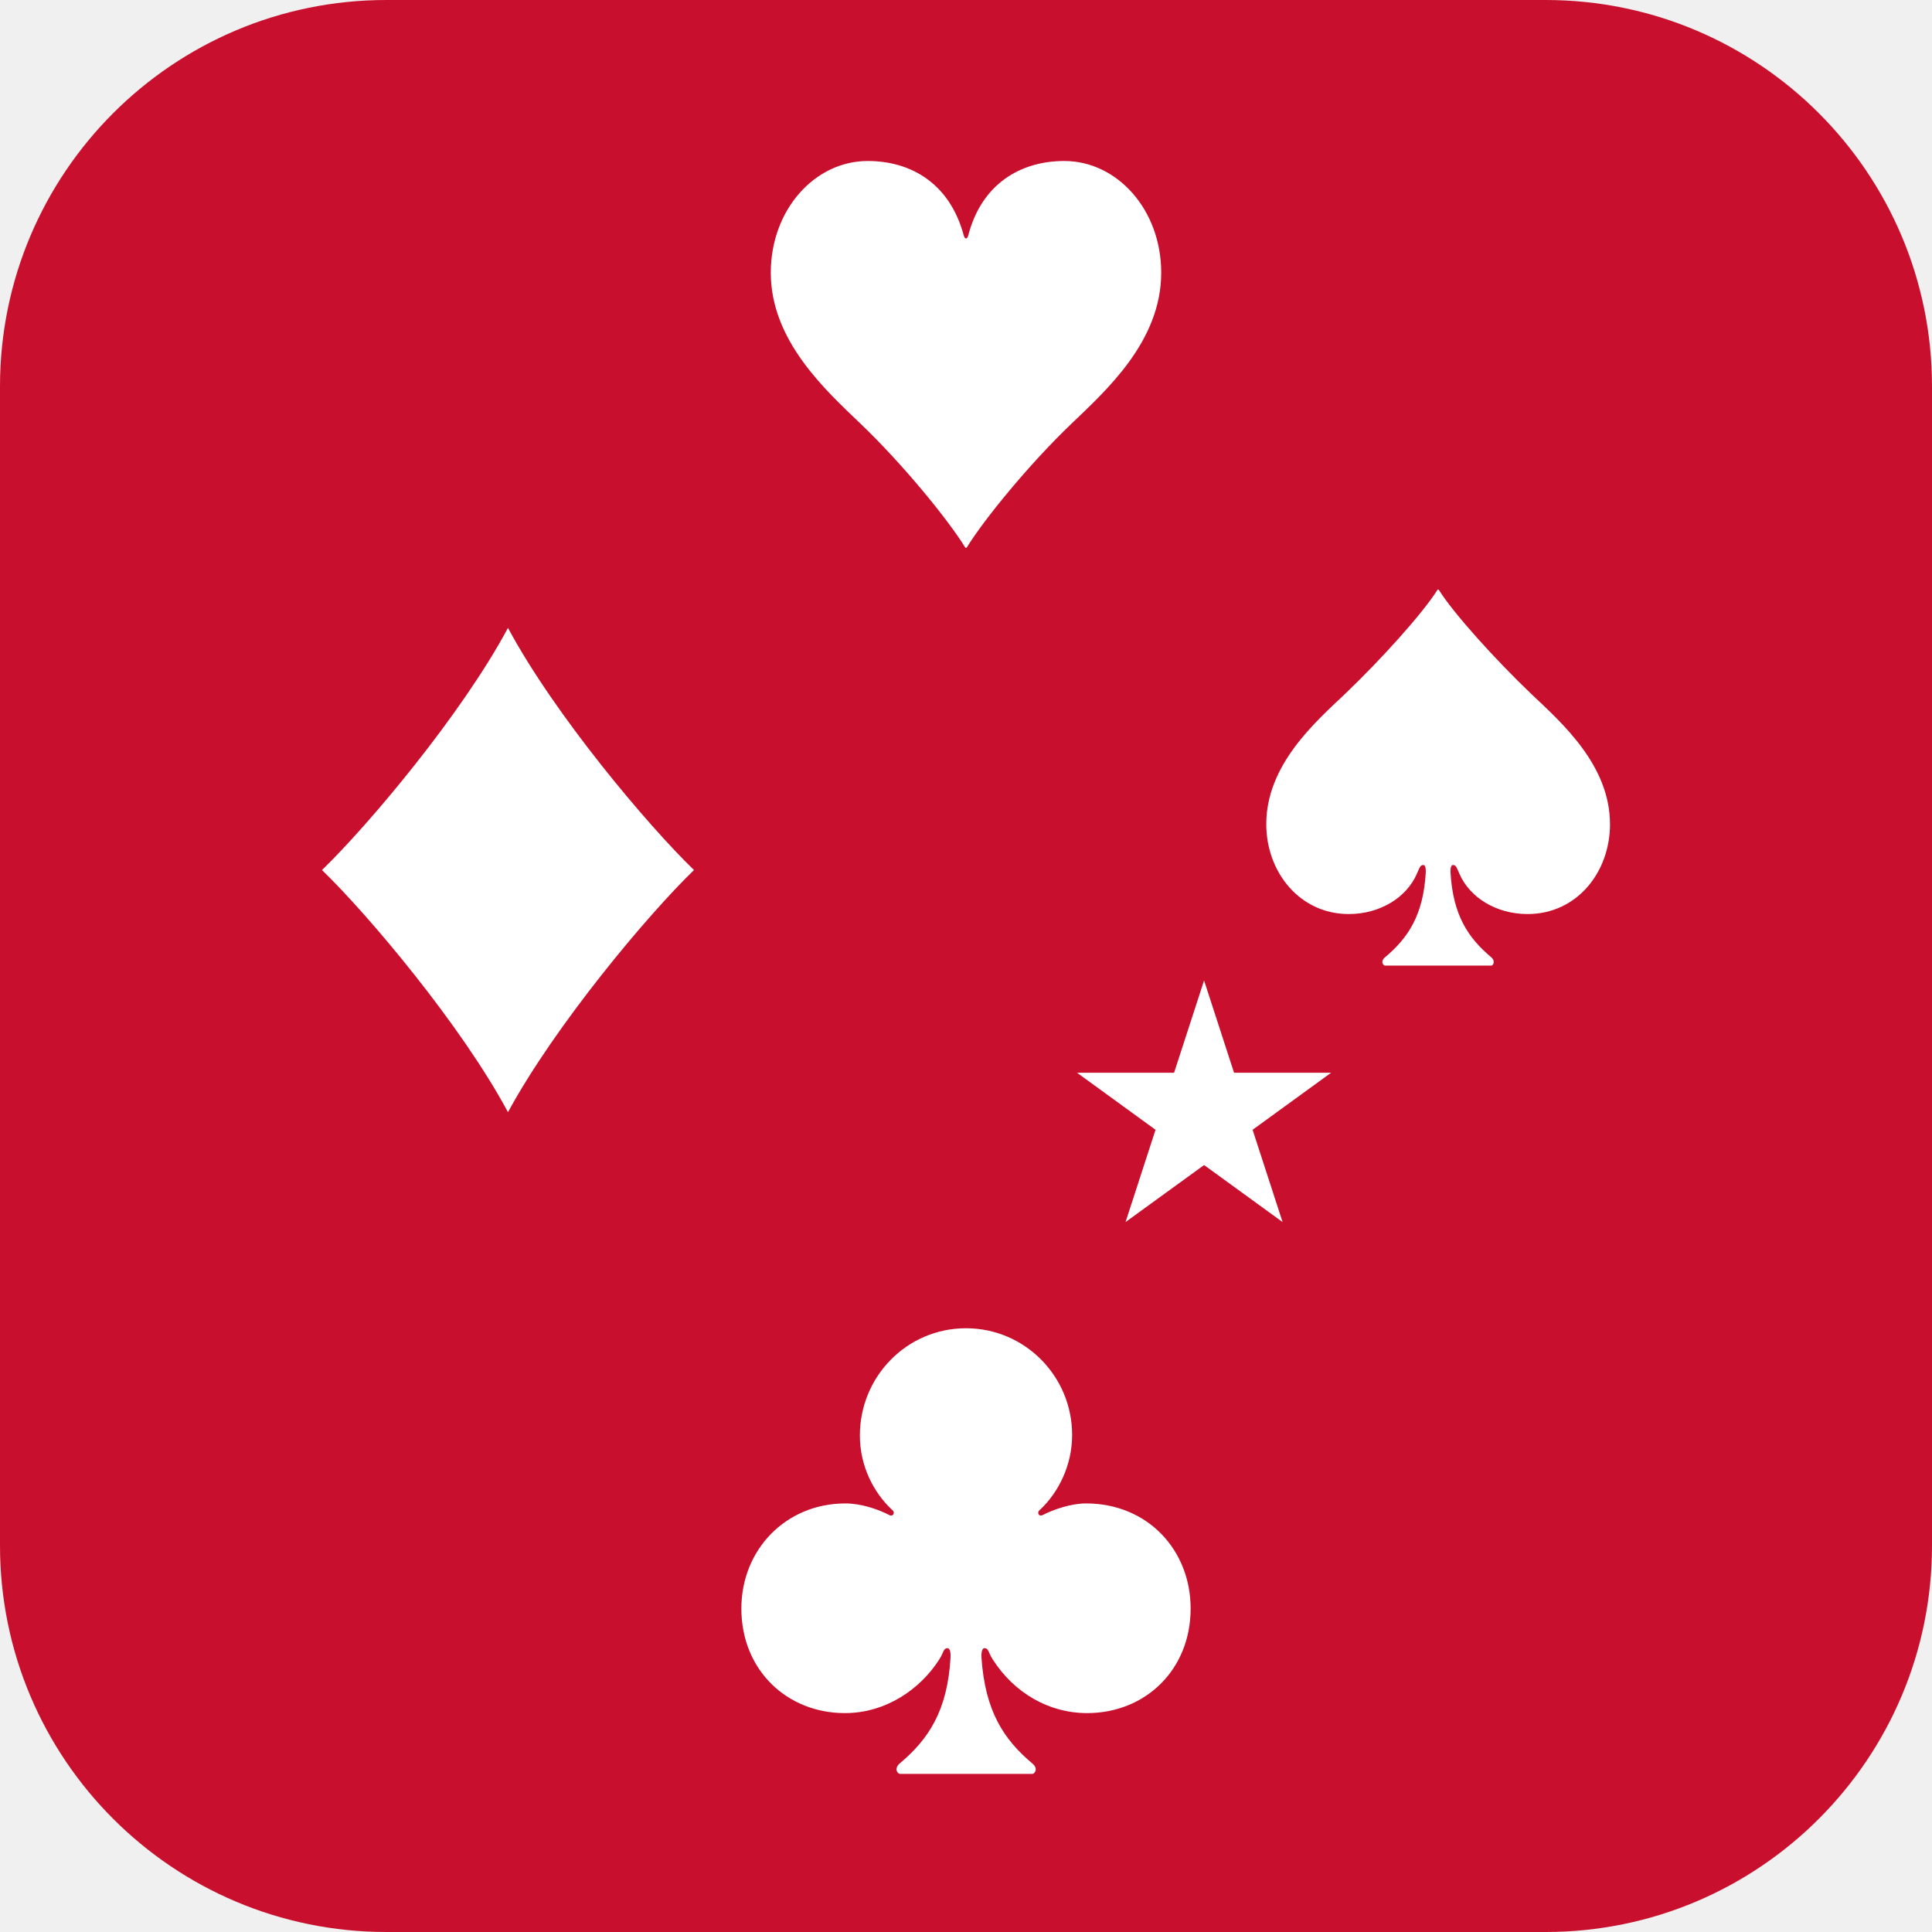
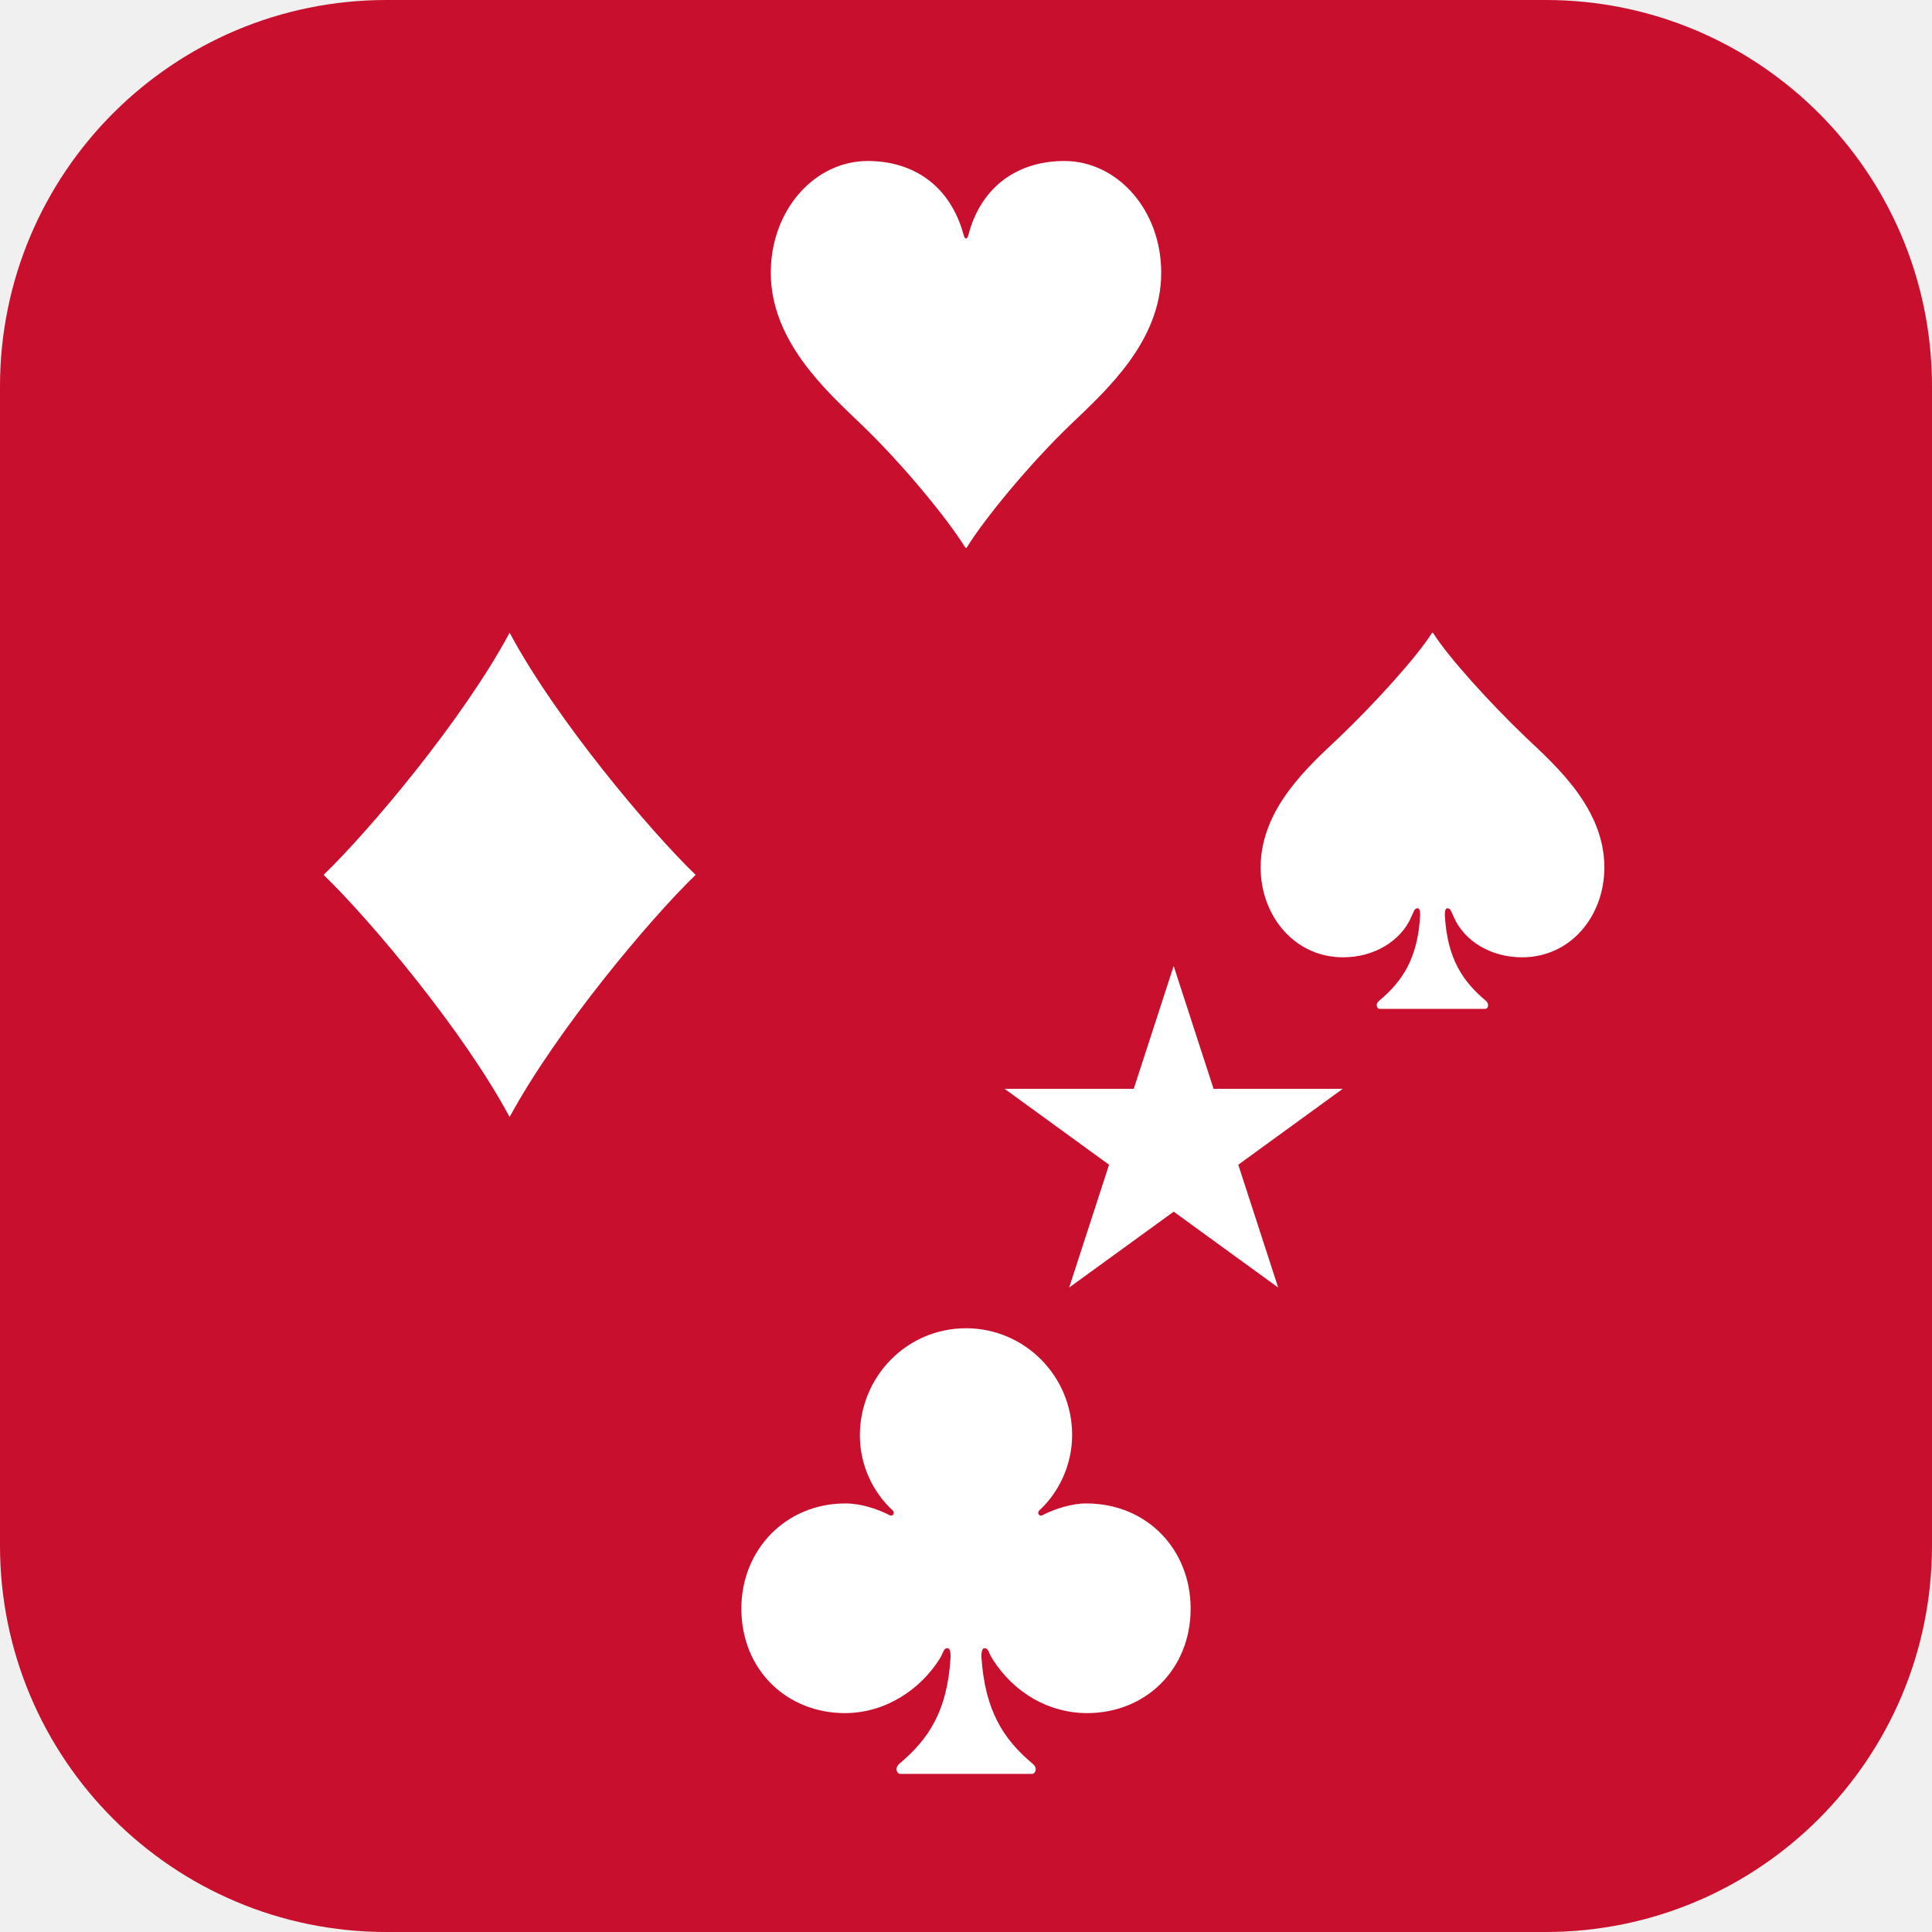
<svg xmlns="http://www.w3.org/2000/svg" width="160" height="160" viewBox="0 0 100 100" version="1.1" id="svg1">
  <defs id="defs1" />
  <g id="layer1">
    <rect style="fill:#c8102e;fill-opacity:1;stroke-width:1;stroke-dasharray:none" id="rect1" width="100" height="100" x="0" y="0" ry="20" rx="20" />
    <path style="font-size:26.667px;line-height:0.9;font-family:'Noto Sans CJK TC';-inkscape-font-specification:'Noto Sans CJK TC';text-align:center;text-anchor:middle;fill:#ffffff;stroke-width:0.25" d="m 48.613,85.897 c 0.24,-0.373 0.213,-0.587 0.427,-0.587 0.187,0 0.16,0.427 0.16,0.48 -0.16,2.773 -1.147,4.24 -2.64,5.493 -0.293,0.267 -0.107,0.533 0.027,0.533 h 6.853 c 0.107,0 0.32,-0.267 0,-0.533 -1.493,-1.253 -2.453,-2.72 -2.64,-5.493 0,-0.053 -0.027,-0.48 0.16,-0.48 0.213,0 0.187,0.213 0.427,0.587 1.093,1.707 2.88,2.773 4.88,2.773 3.013,0 5.36,-2.24 5.36,-5.413 0,-3.04 -2.24,-5.44 -5.413,-5.44 -0.747,0 -1.653,0.293 -2.267,0.613 0,0 -0.133,0.053 -0.187,-0.053 -0.08,-0.133 0.08,-0.24 0.08,-0.24 0.933,-0.88 1.653,-2.267 1.653,-3.867 0,-3.04 -2.453,-5.52 -5.493,-5.52 -3.067,0 -5.493,2.507 -5.493,5.547 0,1.6 0.72,2.96 1.653,3.84 0,0 0.16,0.107 0.08,0.24 -0.053,0.107 -0.187,0.053 -0.187,0.053 -0.613,-0.32 -1.493,-0.613 -2.293,-0.613 -3.093,0 -5.387,2.4 -5.387,5.44 0,3.173 2.347,5.413 5.36,5.413 2.107,0 3.893,-1.227 4.88,-2.773 z" id="text1" aria-label="♣" />
-     <path style="font-size:26.667px;line-height:0.9;font-family:'Noto Sans CJK TC';-inkscape-font-specification:'Noto Sans CJK TC';text-align:center;text-anchor:middle;fill:#ffffff;stroke-width:0.25" d="m 26.293,32.5 c -2.4,4.48 -7.227,10.213 -9.627,12.533 2.4,2.32 7.227,8.053 9.627,12.533 C 28.72,53.087 33.52,47.353 35.92,45.033 33.52,42.713 28.693,36.98 26.293,32.5 Z" id="text2" aria-label="♦" />
+     <path style="font-size:26.667px;line-height:0.9;font-family:'Noto Sans CJK TC';-inkscape-font-specification:'Noto Sans CJK TC';text-align:center;text-anchor:middle;fill:#ffffff;stroke-width:0.25" d="m 26.377,32.75 c -2.4,4.48 -7.227,10.213 -9.627,12.533 2.4,2.32 7.227,8.053 9.627,12.533 2.427,-4.48 7.227,-10.213 9.627,-12.533 C 33.603,42.963 28.777,37.23 26.377,32.75 Z" id="text2" aria-label="♦" />
    <path style="font-size:24px;line-height:0.9;font-family:'Noto Sans CJK TC';-inkscape-font-specification:'Noto Sans CJK TC';text-align:center;text-anchor:middle;fill:#ffffff;stroke-width:0.25" d="m 55.088,8.333 c -2.256,0 -4.272,1.176 -4.968,3.84 -0.024,0.072 -0.048,0.168 -0.12,0.168 -0.072,0 -0.096,-0.096 -0.12,-0.168 -0.72,-2.664 -2.712,-3.84 -4.968,-3.84 -2.736,0 -5.016,2.52 -5.016,5.784 0,3.528 2.856,6.096 4.656,7.824 2.184,2.088 4.512,4.944 5.4,6.384 0.024,0.048 0.072,0.048 0.096,0 0.888,-1.44 3.216,-4.296 5.4,-6.384 1.8,-1.728 4.656,-4.272 4.656,-7.824 0,-3.264 -2.28,-5.784 -5.016,-5.784 z" id="text3" aria-label="♥" />
-     <path style="font-size:21.333px;line-height:0.9;font-family:'Noto Sans CJK TC';-inkscape-font-specification:'Noto Sans CJK TC';text-align:center;text-anchor:middle;fill:#ffffff;stroke-width:0.25" d="m 83.333,42.66 c 0,-3.051 -2.496,-5.248 -4.053,-6.72 -1.899,-1.813 -4.032,-4.181 -4.8,-5.397 -0.021,-0.043 -0.064,-0.043 -0.085,0 -0.768,1.216 -2.901,3.584 -4.8,5.397 -1.557,1.472 -4.053,3.669 -4.053,6.72 0,2.475 1.728,4.651 4.267,4.651 1.621,0 2.987,-0.853 3.52,-2.069 0.149,-0.32 0.171,-0.469 0.341,-0.469 0.149,0 0.128,0.341 0.128,0.384 -0.128,2.219 -0.917,3.392 -2.112,4.395 -0.256,0.213 -0.085,0.427 0,0.427 h 5.504 c 0.085,0 0.235,-0.213 0,-0.427 -1.195,-1.003 -1.984,-2.176 -2.112,-4.395 0,-0.043 -0.021,-0.384 0.128,-0.384 0.171,0 0.192,0.149 0.341,0.469 0.533,1.216 1.899,2.069 3.52,2.069 2.56,0 4.267,-2.176 4.267,-4.651 z" id="text4" aria-label="♠" />
-     <path style="fill:#ffffff;fill-opacity:1;stroke:none;stroke-width:1" id="path1" d="m 85.88,74.255 4.063,-2.951 -1.552,4.776 4.062,2.952 -5.022,1.9e-4 -1.552,4.776 -1.552,-4.776 -5.022,-1.9e-4 4.062,-2.952 -1.552,-4.776 z" transform="matrix(1,0,0,-1,-23.55673,134.5575)" />
+     <path style="font-size:21.333px;line-height:0.9;font-family:'Noto Sans CJK TC';-inkscape-font-specification:'Noto Sans CJK TC';text-align:center;text-anchor:middle;fill:#ffffff;stroke-width:0.25" d="m 83.042,44.899 c 0,-3.051 -2.496,-5.248 -4.053,-6.72 -1.899,-1.813 -4.032,-4.181 -4.8,-5.397 -0.021,-0.043 -0.064,-0.043 -0.085,0 -0.768,1.216 -2.901,3.584 -4.8,5.397 C 67.746,39.651 65.25,41.849 65.25,44.899 c 0,2.475 1.728,4.651 4.267,4.651 1.621,0 2.987,-0.853 3.52,-2.069 0.149,-0.32 0.171,-0.469 0.341,-0.469 0.149,0 0.128,0.341 0.128,0.384 -0.128,2.219 -0.917,3.392 -2.112,4.395 -0.256,0.213 -0.085,0.427 0,0.427 h 5.504 c 0.085,0 0.235,-0.213 0,-0.427 -1.195,-1.003 -1.984,-2.176 -2.112,-4.395 0,-0.043 -0.021,-0.384 0.128,-0.384 0.171,0 0.192,0.149 0.341,0.469 0.533,1.216 1.899,2.069 3.52,2.069 2.56,0 4.267,-2.176 4.267,-4.651 z" id="text4" aria-label="♠" />
+     <path style="fill:#ffffff;fill-opacity:1;stroke:none;stroke-width:1" id="path1" d="m 85.88,74.255 4.063,-2.951 -1.552,4.776 4.062,2.952 -5.022,1.9e-4 -1.552,4.776 -1.552,-4.776 -5.022,-1.9e-4 4.062,-2.952 -1.552,-4.776 z" transform="matrix(1.331116,0,0,-1.331116,-53.56644,161.5575)" />
  </g>
</svg>
